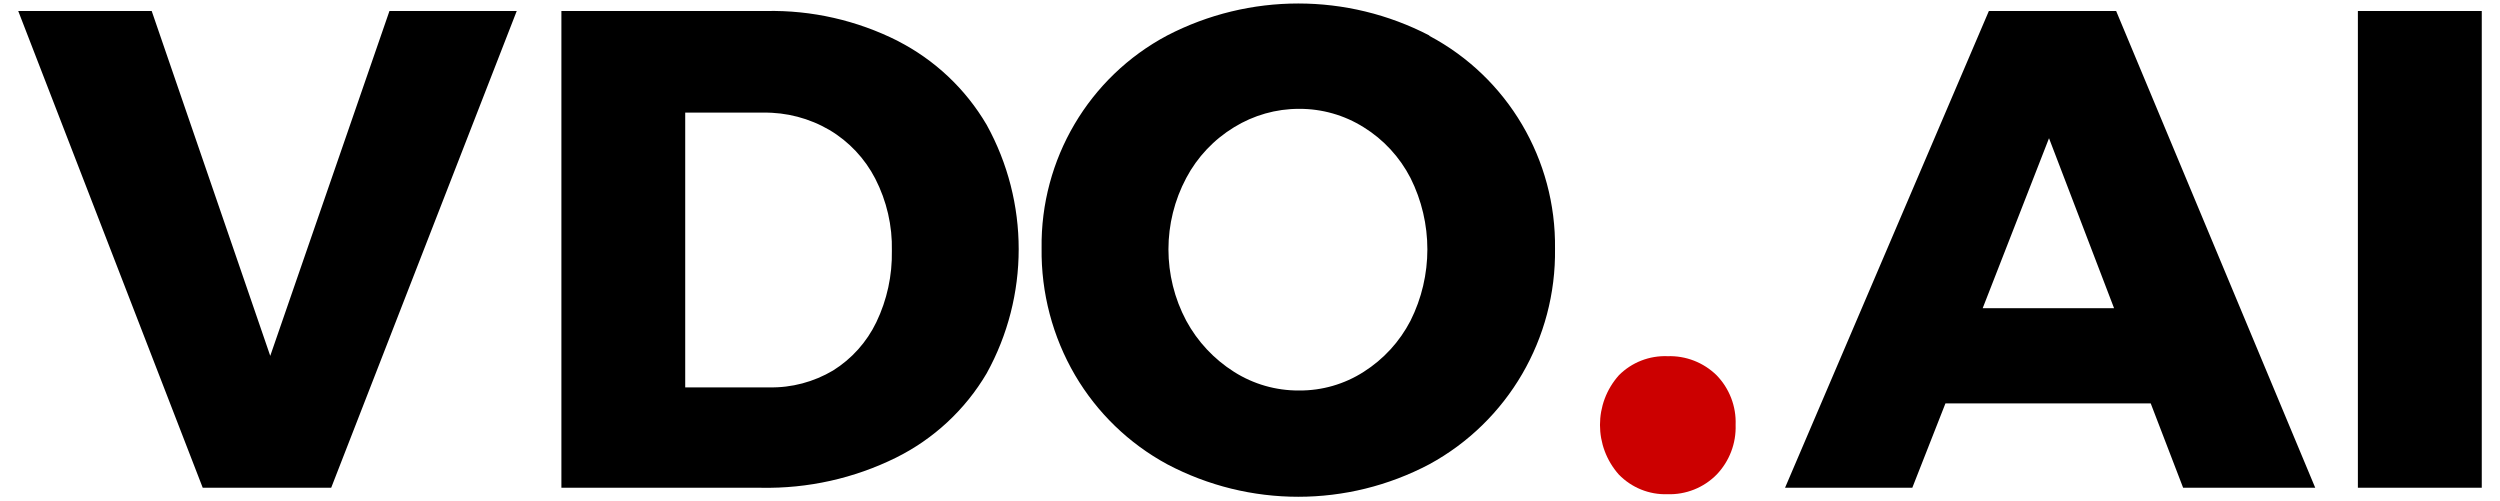
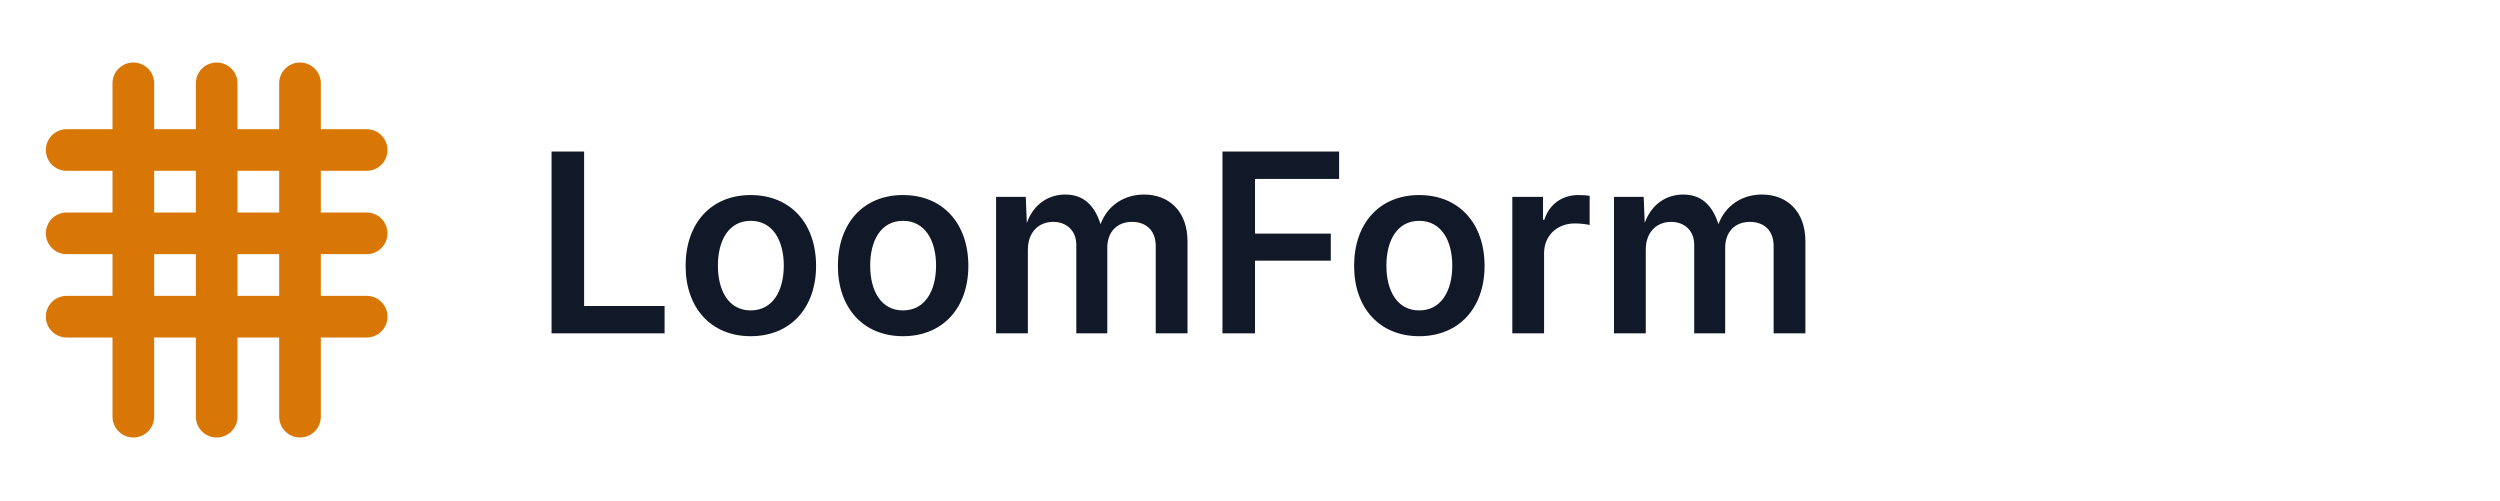
- <svg xmlns="http://www.w3.org/2000/svg" width="150px" height="30px" viewBox="0 0 148 30" version="1.1">
-   <g id="surface1">
-     <path style=" stroke:none;fill-rule:nonzero;fill:rgb(80%,0%,0%);fill-opacity:1;" d="M 101.996 22.516 C 102.766 23.309 103.18 24.383 103.137 25.488 C 103.176 26.598 102.766 27.676 101.996 28.477 C 101.219 29.266 100.145 29.691 99.039 29.652 C 97.949 29.688 96.895 29.258 96.133 28.477 C 94.621 26.777 94.621 24.211 96.133 22.516 C 96.906 21.738 97.969 21.328 99.059 21.371 C 100.156 21.336 101.215 21.75 101.996 22.516 Z M 101.996 22.516 " />
-     <path style=" stroke:none;fill-rule:nonzero;fill:rgb(0%,0%,0%);fill-opacity:1;" d="M 0.094 0.66 L 8.102 0.66 L 15.215 21.352 L 22.367 0.66 L 30.004 0.66 L 18.871 29.266 L 11.164 29.266 Z M 52.855 2.453 C 55.078 3.586 56.934 5.332 58.199 7.488 C 60.762 12.129 60.762 17.766 58.199 22.402 C 56.914 24.582 55.02 26.34 52.758 27.461 C 50.246 28.703 47.473 29.32 44.672 29.266 L 32.684 29.266 L 32.684 0.66 L 44.961 0.66 C 47.699 0.602 50.41 1.219 52.863 2.453 Z M 48.984 22.23 C 50.105 21.531 51.008 20.523 51.582 19.328 C 52.223 17.992 52.539 16.527 52.512 15.047 C 52.547 13.543 52.203 12.059 51.516 10.719 C 50.891 9.508 49.941 8.496 48.77 7.801 C 47.562 7.094 46.188 6.734 44.793 6.758 L 40.113 6.758 L 40.113 23.242 L 45.148 23.242 C 46.496 23.273 47.824 22.918 48.984 22.23 Z M 84.762 2.152 C 89.461 4.648 92.371 9.578 92.301 14.918 C 92.379 20.305 89.477 25.289 84.762 27.855 C 79.836 30.457 73.957 30.457 69.031 27.855 C 66.738 26.613 64.828 24.766 63.504 22.512 C 62.156 20.207 61.461 17.57 61.496 14.898 C 61.422 9.559 64.332 4.625 69.031 2.129 C 73.965 -0.43 79.828 -0.43 84.762 2.129 Z M 73.039 7.637 C 71.832 8.375 70.84 9.422 70.176 10.676 C 68.75 13.355 68.75 16.566 70.176 19.246 C 70.852 20.496 71.84 21.551 73.039 22.309 C 74.207 23.051 75.559 23.438 76.941 23.43 C 78.316 23.441 79.668 23.051 80.824 22.309 C 82.012 21.555 82.98 20.5 83.629 19.246 C 84.98 16.551 84.98 13.371 83.629 10.676 C 82.984 9.426 82.016 8.375 80.824 7.637 C 79.66 6.906 78.316 6.523 76.941 6.531 C 75.566 6.527 74.215 6.914 73.039 7.637 Z M 129.988 29.266 L 128.043 24.203 L 115.727 24.203 L 113.738 29.266 L 106.102 29.266 L 118.332 0.66 L 125.969 0.66 L 137.914 29.266 Z M 117.961 18.492 L 125.844 18.492 L 121.941 8.293 Z M 140.473 0.66 L 147.906 0.66 L 147.906 29.266 L 140.473 29.266 Z M 140.473 0.66 " />
+ <svg xmlns="http://www.w3.org/2000/svg" width="150" height="30" viewBox="0 0 150 30" fill="none">
+   <g stroke="#D97706" stroke-width="2.5" stroke-linecap="round">
+     <line x1="8" y1="5" x2="8" y2="25" />
+     <line x1="13" y1="5" x2="13" y2="25" />
+     <line x1="18" y1="5" x2="18" y2="25" />
+     <line x1="4" y1="9" x2="22" y2="9" />
+     <line x1="4" y1="14" x2="22" y2="14" />
+     <line x1="4" y1="19" x2="22" y2="19" />
  </g>
+   <text x="32" y="20" font-family="'Inter', -apple-system, BlinkMacSystemFont, 'Segoe UI', Roboto, sans-serif" font-weight="600" font-size="15" fill="#111827">LoomForm</text>
</svg>
